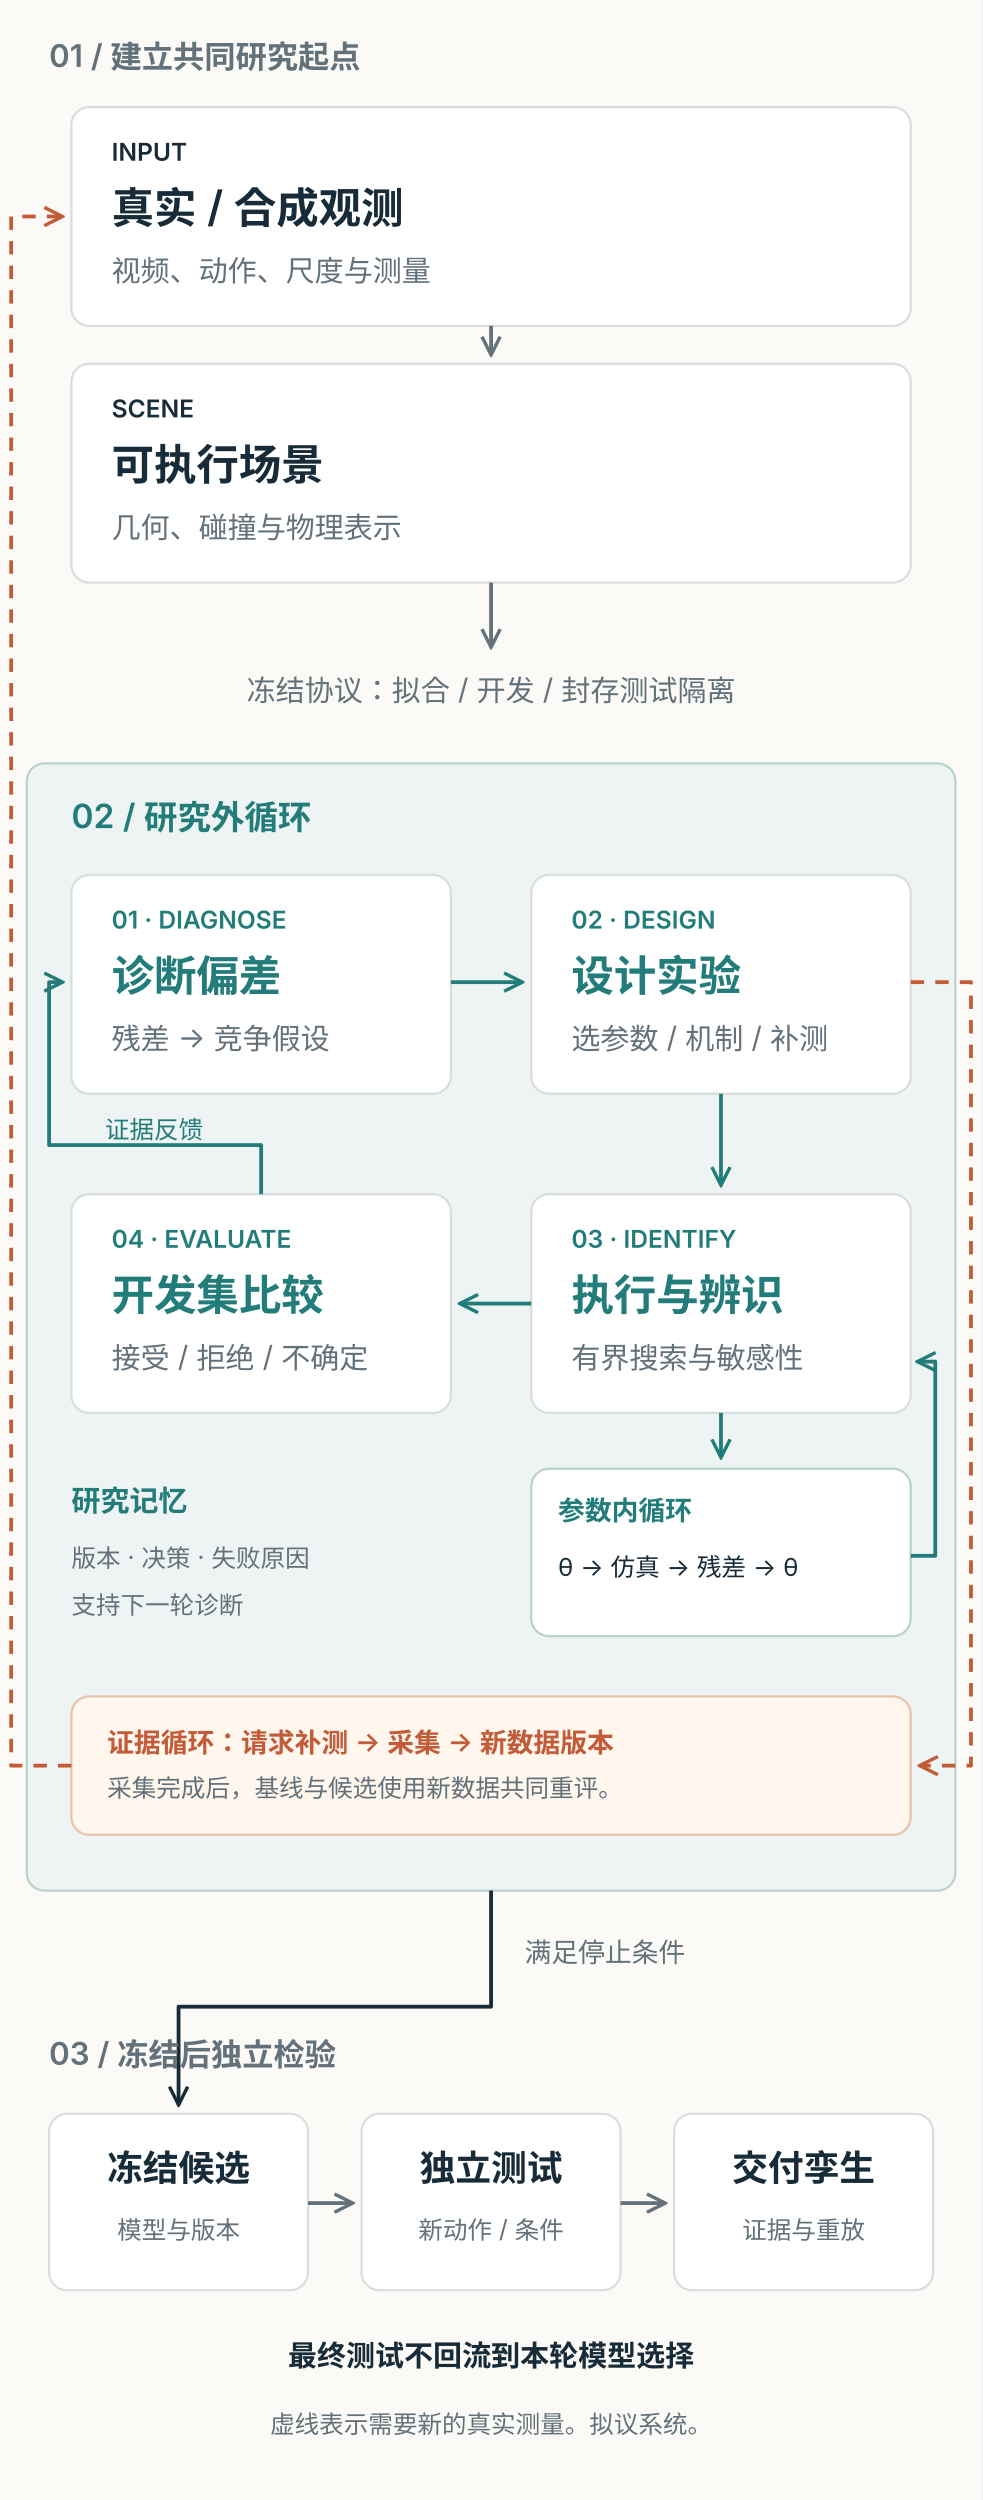
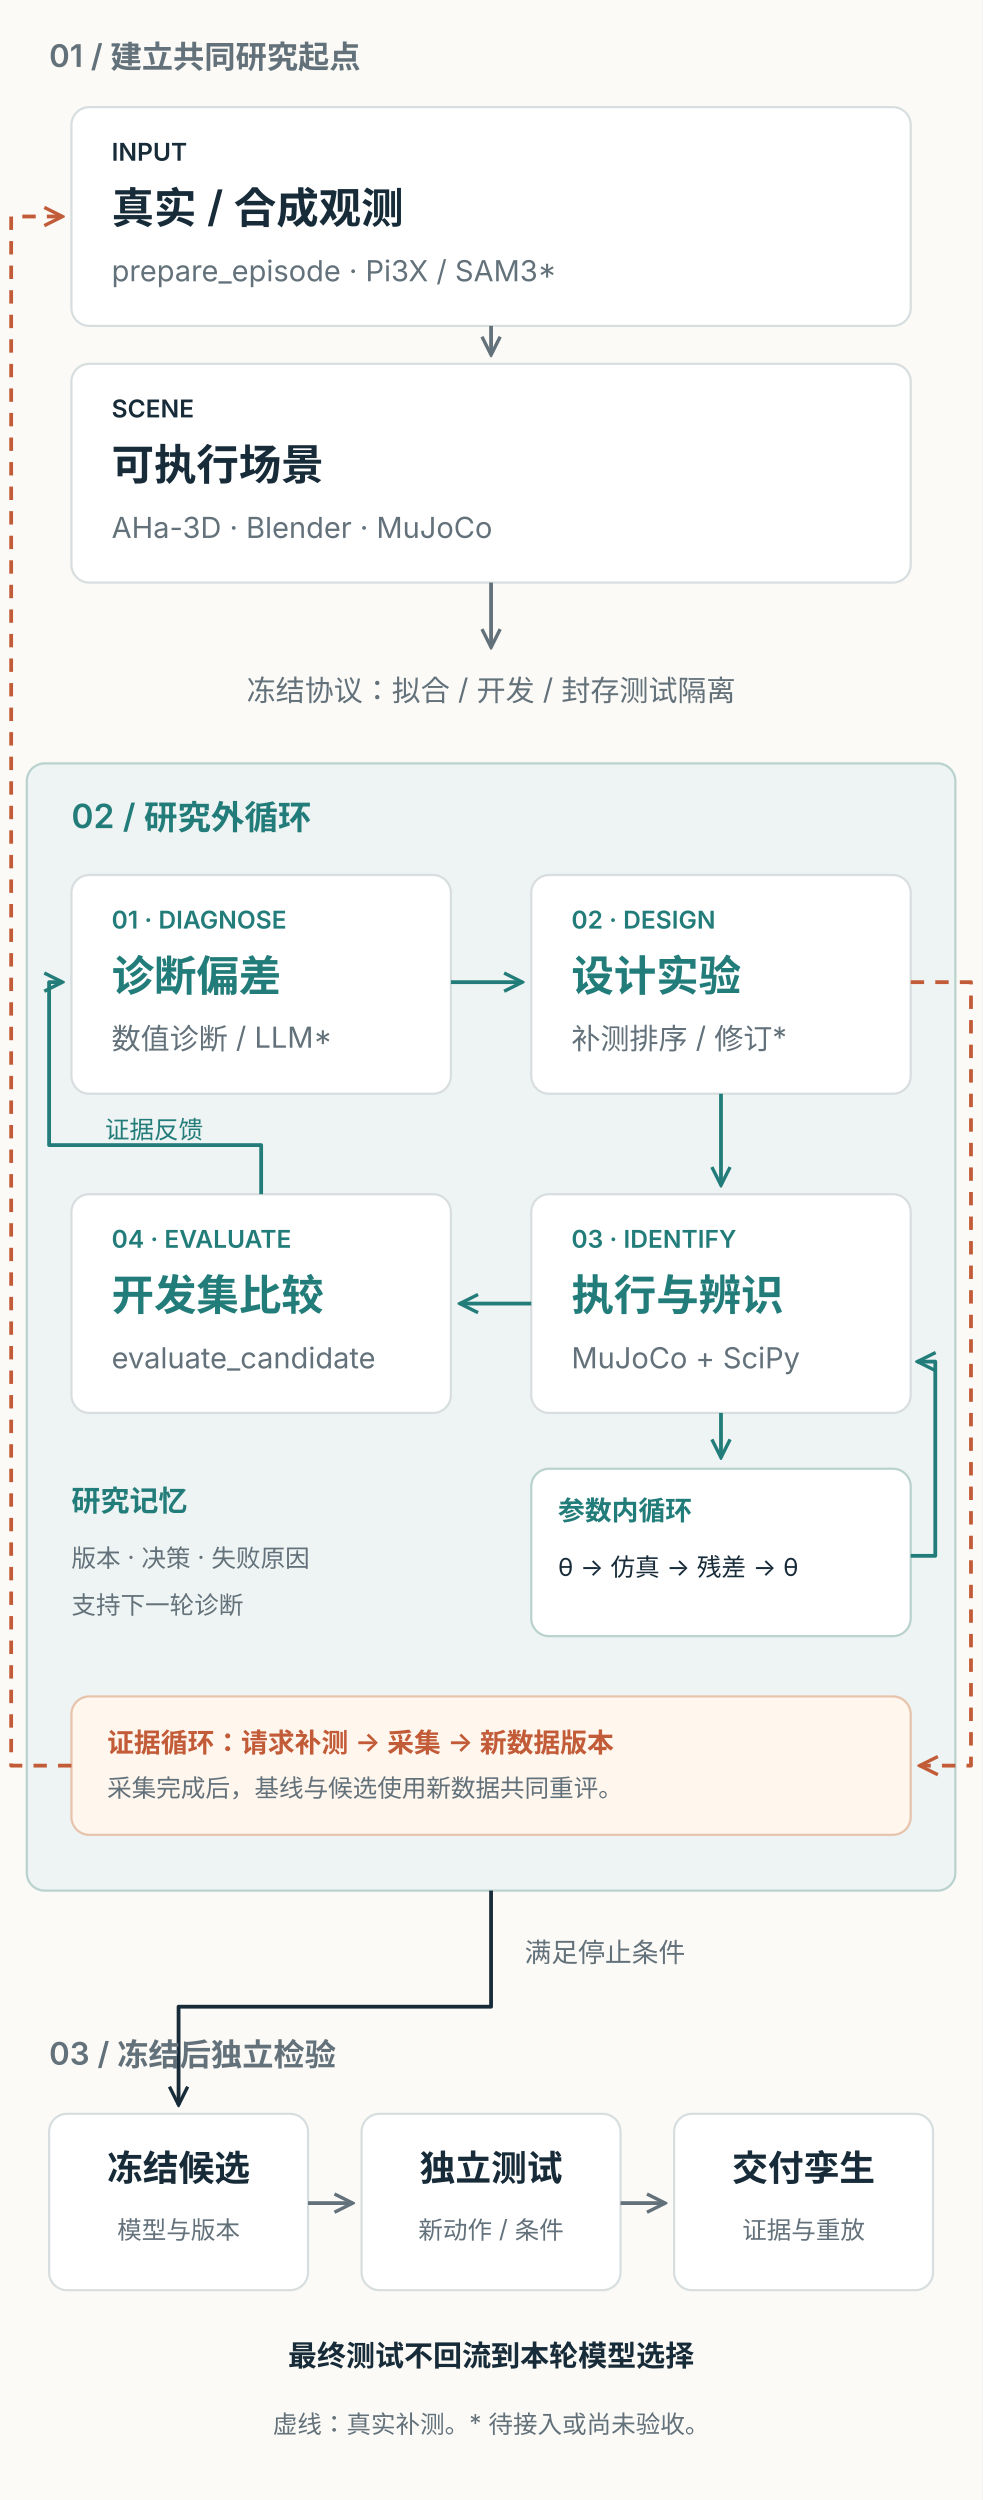
<svg xmlns="http://www.w3.org/2000/svg" viewBox="0 0 440 1120" role="img" aria-labelledby="title desc">
  <defs>
    <marker id="arrow-172b39" viewBox="0 0 10 10" refX="9" refY="5" markerWidth="6" markerHeight="6" orient="auto">
      <path d="M1 1 9 5 1 9" fill="none" stroke="#172b39" stroke-width="1.5" />
    </marker>
    <marker id="arrow-63717a" viewBox="0 0 10 10" refX="9" refY="5" markerWidth="6" markerHeight="6" orient="auto">
      <path d="M1 1 9 5 1 9" fill="none" stroke="#63717a" stroke-width="1.5" />
    </marker>
    <marker id="arrow-227c79" viewBox="0 0 10 10" refX="9" refY="5" markerWidth="6" markerHeight="6" orient="auto">
      <path d="M1 1 9 5 1 9" fill="none" stroke="#227c79" stroke-width="1.5" />
    </marker>
    <marker id="arrow-c25b37" viewBox="0 0 10 10" refX="9" refY="5" markerWidth="6" markerHeight="6" orient="auto">
      <path d="M1 1 9 5 1 9" fill="none" stroke="#c25b37" stroke-width="1.5" />
    </marker>
  </defs>
  <g font-family="Inter, -apple-system, BlinkMacSystemFont, PingFang SC, Microsoft YaHei, sans-serif">
    <rect x="0" y="0" width="440" height="1120" rx="0" fill="#fbfaf6" stroke="none" />
    <text x="22" y="30" font-size="14" fill="#63717a" font-weight="600" text-anchor="start">01 / 建立共同研究起点</text>
    <rect x="32" y="48" width="376" height="98" rx="8" fill="white" stroke="#d8dedf" />
    <text x="50" y="72" font-size="11" fill="#172b39" font-weight="600" text-anchor="start">INPUT</text>
    <text x="50" y="100" font-size="19" fill="#172b39" font-weight="600" text-anchor="start">真实 / 合成观测</text>
-     <text x="50" y="126" font-size="13" fill="#63717a" font-weight="400" text-anchor="start">视频、动作、尺度与测量</text>
+     <text x="50" y="126" font-size="13" fill="#63717a" font-weight="400" text-anchor="start">prepare_episode · Pi3X / SAM3*</text>
    <rect x="32" y="163" width="376" height="98" rx="8" fill="white" stroke="#d8dedf" />
    <text x="50" y="187" font-size="11" fill="#172b39" font-weight="600" text-anchor="start">SCENE</text>
    <text x="50" y="215" font-size="19" fill="#172b39" font-weight="600" text-anchor="start">可执行场景</text>
-     <text x="50" y="241" font-size="13" fill="#63717a" font-weight="400" text-anchor="start">几何、碰撞与物理表示</text>
+     <text x="50" y="241" font-size="13" fill="#63717a" font-weight="400" text-anchor="start">AHa-3D · Blender · MuJoCo</text>
    <path d="M220 146V159" fill="none" stroke="#63717a" stroke-width="1.7" stroke-linejoin="round" marker-end="url(#arrow-63717a)" />
    <path d="M220 261V290" fill="none" stroke="#63717a" stroke-width="1.7" stroke-linejoin="round" marker-end="url(#arrow-63717a)" />
    <text x="220" y="314" font-size="13" fill="#63717a" font-weight="400" text-anchor="middle">冻结协议：拟合 / 开发 / 封存测试隔离</text>
    <rect x="12" y="342" width="416" height="505" rx="8" fill="#eef4f3" stroke="#b9d2cd" />
    <text x="32" y="371" font-size="15" fill="#227c79" font-weight="600" text-anchor="start">02 / 研究外循环</text>
    <rect x="32" y="392" width="170" height="98" rx="8" fill="white" stroke="#d8dedf" />
    <text x="50" y="416" font-size="11" fill="#227c79" font-weight="600" text-anchor="start">01 · DIAGNOSE</text>
    <text x="50" y="444" font-size="19" fill="#227c79" font-weight="600" text-anchor="start">诊断偏差</text>
-     <text x="50" y="470" font-size="13" fill="#63717a" font-weight="400" text-anchor="start">残差 → 竞争假设</text>
+     <text x="50" y="470" font-size="13" fill="#63717a" font-weight="400" text-anchor="start">数值诊断 / LLM*</text>
    <rect x="238" y="392" width="170" height="98" rx="8" fill="white" stroke="#d8dedf" />
    <text x="256" y="416" font-size="11" fill="#227c79" font-weight="600" text-anchor="start">02 · DESIGN</text>
    <text x="256" y="444" font-size="19" fill="#227c79" font-weight="600" text-anchor="start">设计实验</text>
-     <text x="256" y="470" font-size="13" fill="#63717a" font-weight="400" text-anchor="start">选参数 / 机制 / 补测</text>
+     <text x="256" y="470" font-size="13" fill="#63717a" font-weight="400" text-anchor="start">补测排序 / 修订*</text>
    <rect x="238" y="535" width="170" height="98" rx="8" fill="white" stroke="#d8dedf" />
    <text x="256" y="559" font-size="11" fill="#227c79" font-weight="600" text-anchor="start">03 · IDENTIFY</text>
    <text x="256" y="587" font-size="19" fill="#227c79" font-weight="600" text-anchor="start">执行与辨识</text>
-     <text x="256" y="613" font-size="13" fill="#63717a" font-weight="400" text-anchor="start">有界搜索与敏感性</text>
+     <text x="256" y="613" font-size="13" fill="#63717a" font-weight="400" text-anchor="start">MuJoCo + SciPy</text>
    <rect x="32" y="535" width="170" height="98" rx="8" fill="white" stroke="#d8dedf" />
    <text x="50" y="559" font-size="11" fill="#227c79" font-weight="600" text-anchor="start">04 · EVALUATE</text>
    <text x="50" y="587" font-size="19" fill="#227c79" font-weight="600" text-anchor="start">开发集比较</text>
-     <text x="50" y="613" font-size="13" fill="#63717a" font-weight="400" text-anchor="start">接受 / 拒绝 / 不确定</text>
+     <text x="50" y="613" font-size="13" fill="#63717a" font-weight="400" text-anchor="start">evaluate_candidate</text>
    <path d="M202 440H234" fill="none" stroke="#227c79" stroke-width="1.7" stroke-linejoin="round" marker-end="url(#arrow-227c79)" />
    <path d="M323 490V531" fill="none" stroke="#227c79" stroke-width="1.7" stroke-linejoin="round" marker-end="url(#arrow-227c79)" />
    <path d="M238 584H206" fill="none" stroke="#227c79" stroke-width="1.7" stroke-linejoin="round" marker-end="url(#arrow-227c79)" />
    <path d="M117 535V513H22V440H28" fill="none" stroke="#227c79" stroke-width="1.7" stroke-linejoin="round" marker-end="url(#arrow-227c79)" />
    <text x="47" y="510" font-size="11" fill="#227c79" font-weight="400" text-anchor="start">证据反馈</text>
    <path d="M323 633V653" fill="none" stroke="#227c79" stroke-width="1.7" stroke-linejoin="round" marker-end="url(#arrow-227c79)" />
    <rect x="238" y="658" width="170" height="75" rx="8" fill="white" stroke="#b9d2cd" />
    <text x="250" y="681" font-size="12" fill="#227c79" font-weight="600" text-anchor="start">参数内循环</text>
    <text x="250" y="706" font-size="11" fill="#172b39" font-weight="400" text-anchor="start">θ → 仿真 → 残差 → θ</text>
    <path d="M408 697H419V610H411" fill="none" stroke="#227c79" stroke-width="1.7" stroke-linejoin="round" marker-end="url(#arrow-227c79)" />
    <text x="32" y="677" font-size="13" fill="#227c79" font-weight="600" text-anchor="start">研究记忆</text>
    <text x="32" y="702" font-size="11" fill="#63717a" font-weight="400" text-anchor="start">版本 · 决策 · 失败原因</text>
    <text x="32" y="723" font-size="11" fill="#63717a" font-weight="400" text-anchor="start">支持下一轮诊断</text>
    <rect x="32" y="760" width="376" height="62" rx="8" fill="#fff6ee" stroke="#e7c3ac" />
    <text x="48" y="785" font-size="12" fill="#c25b37" font-weight="600" text-anchor="start">证据循环：请求补测 → 采集 → 新数据版本</text>
    <text x="48" y="805" font-size="11" fill="#63717a" font-weight="400" text-anchor="start">采集完成后，基线与候选使用新数据共同重评。</text>
    <path d="M408 440H435V791H412" fill="none" stroke="#c25b37" stroke-width="1.7" stroke-linejoin="round" stroke-dasharray="6 5" marker-end="url(#arrow-c25b37)" />
    <path d="M32 791H5V97H28" fill="none" stroke="#c25b37" stroke-width="1.7" stroke-linejoin="round" stroke-dasharray="6 5" marker-end="url(#arrow-c25b37)" />
    <path d="M220 847V899H80V943" fill="none" stroke="#172b39" stroke-width="1.7" stroke-linejoin="round" marker-end="url(#arrow-172b39)" />
    <text x="235" y="879" font-size="12" fill="#63717a" font-weight="400" text-anchor="start">满足停止条件</text>
    <text x="22" y="925" font-size="14" fill="#63717a" font-weight="600" text-anchor="start">03 / 冻结后独立检验</text>
    <rect x="22" y="947" width="116" height="79" rx="8" fill="white" stroke="#d8dedf" />
    <text x="80" y="977" font-size="16" fill="#172b39" font-weight="600" text-anchor="middle">冻结候选</text>
    <text x="80" y="1003" font-size="11" fill="#63717a" font-weight="400" text-anchor="middle">模型与版本</text>
    <rect x="162" y="947" width="116" height="79" rx="8" fill="white" stroke="#d8dedf" />
    <text x="220" y="977" font-size="16" fill="#172b39" font-weight="600" text-anchor="middle">独立测试</text>
    <text x="220" y="1003" font-size="11" fill="#63717a" font-weight="400" text-anchor="middle">新动作 / 条件</text>
    <rect x="302" y="947" width="116" height="79" rx="8" fill="white" stroke="#d8dedf" />
    <text x="360" y="977" font-size="16" fill="#172b39" font-weight="600" text-anchor="middle">交付孪生</text>
    <text x="360" y="1003" font-size="11" fill="#63717a" font-weight="400" text-anchor="middle">证据与重放</text>
    <path d="M138 987H158" fill="none" stroke="#63717a" stroke-width="1.7" stroke-linejoin="round" marker-end="url(#arrow-63717a)" />
    <path d="M278 987H298" fill="none" stroke="#63717a" stroke-width="1.7" stroke-linejoin="round" marker-end="url(#arrow-63717a)" />
    <text x="220" y="1060" font-size="13" fill="#172b39" font-weight="600" text-anchor="middle">最终测试不回流到本轮模型选择</text>
-     <text x="220" y="1090" font-size="11" fill="#63717a" font-weight="400" text-anchor="middle">虚线表示需要新的真实测量。拟议系统。</text>
+     <text x="220" y="1090" font-size="11" fill="#63717a" font-weight="400" text-anchor="middle">虚线：真实补测。* 待接入或尚未验收。</text>
  </g>
</svg>
